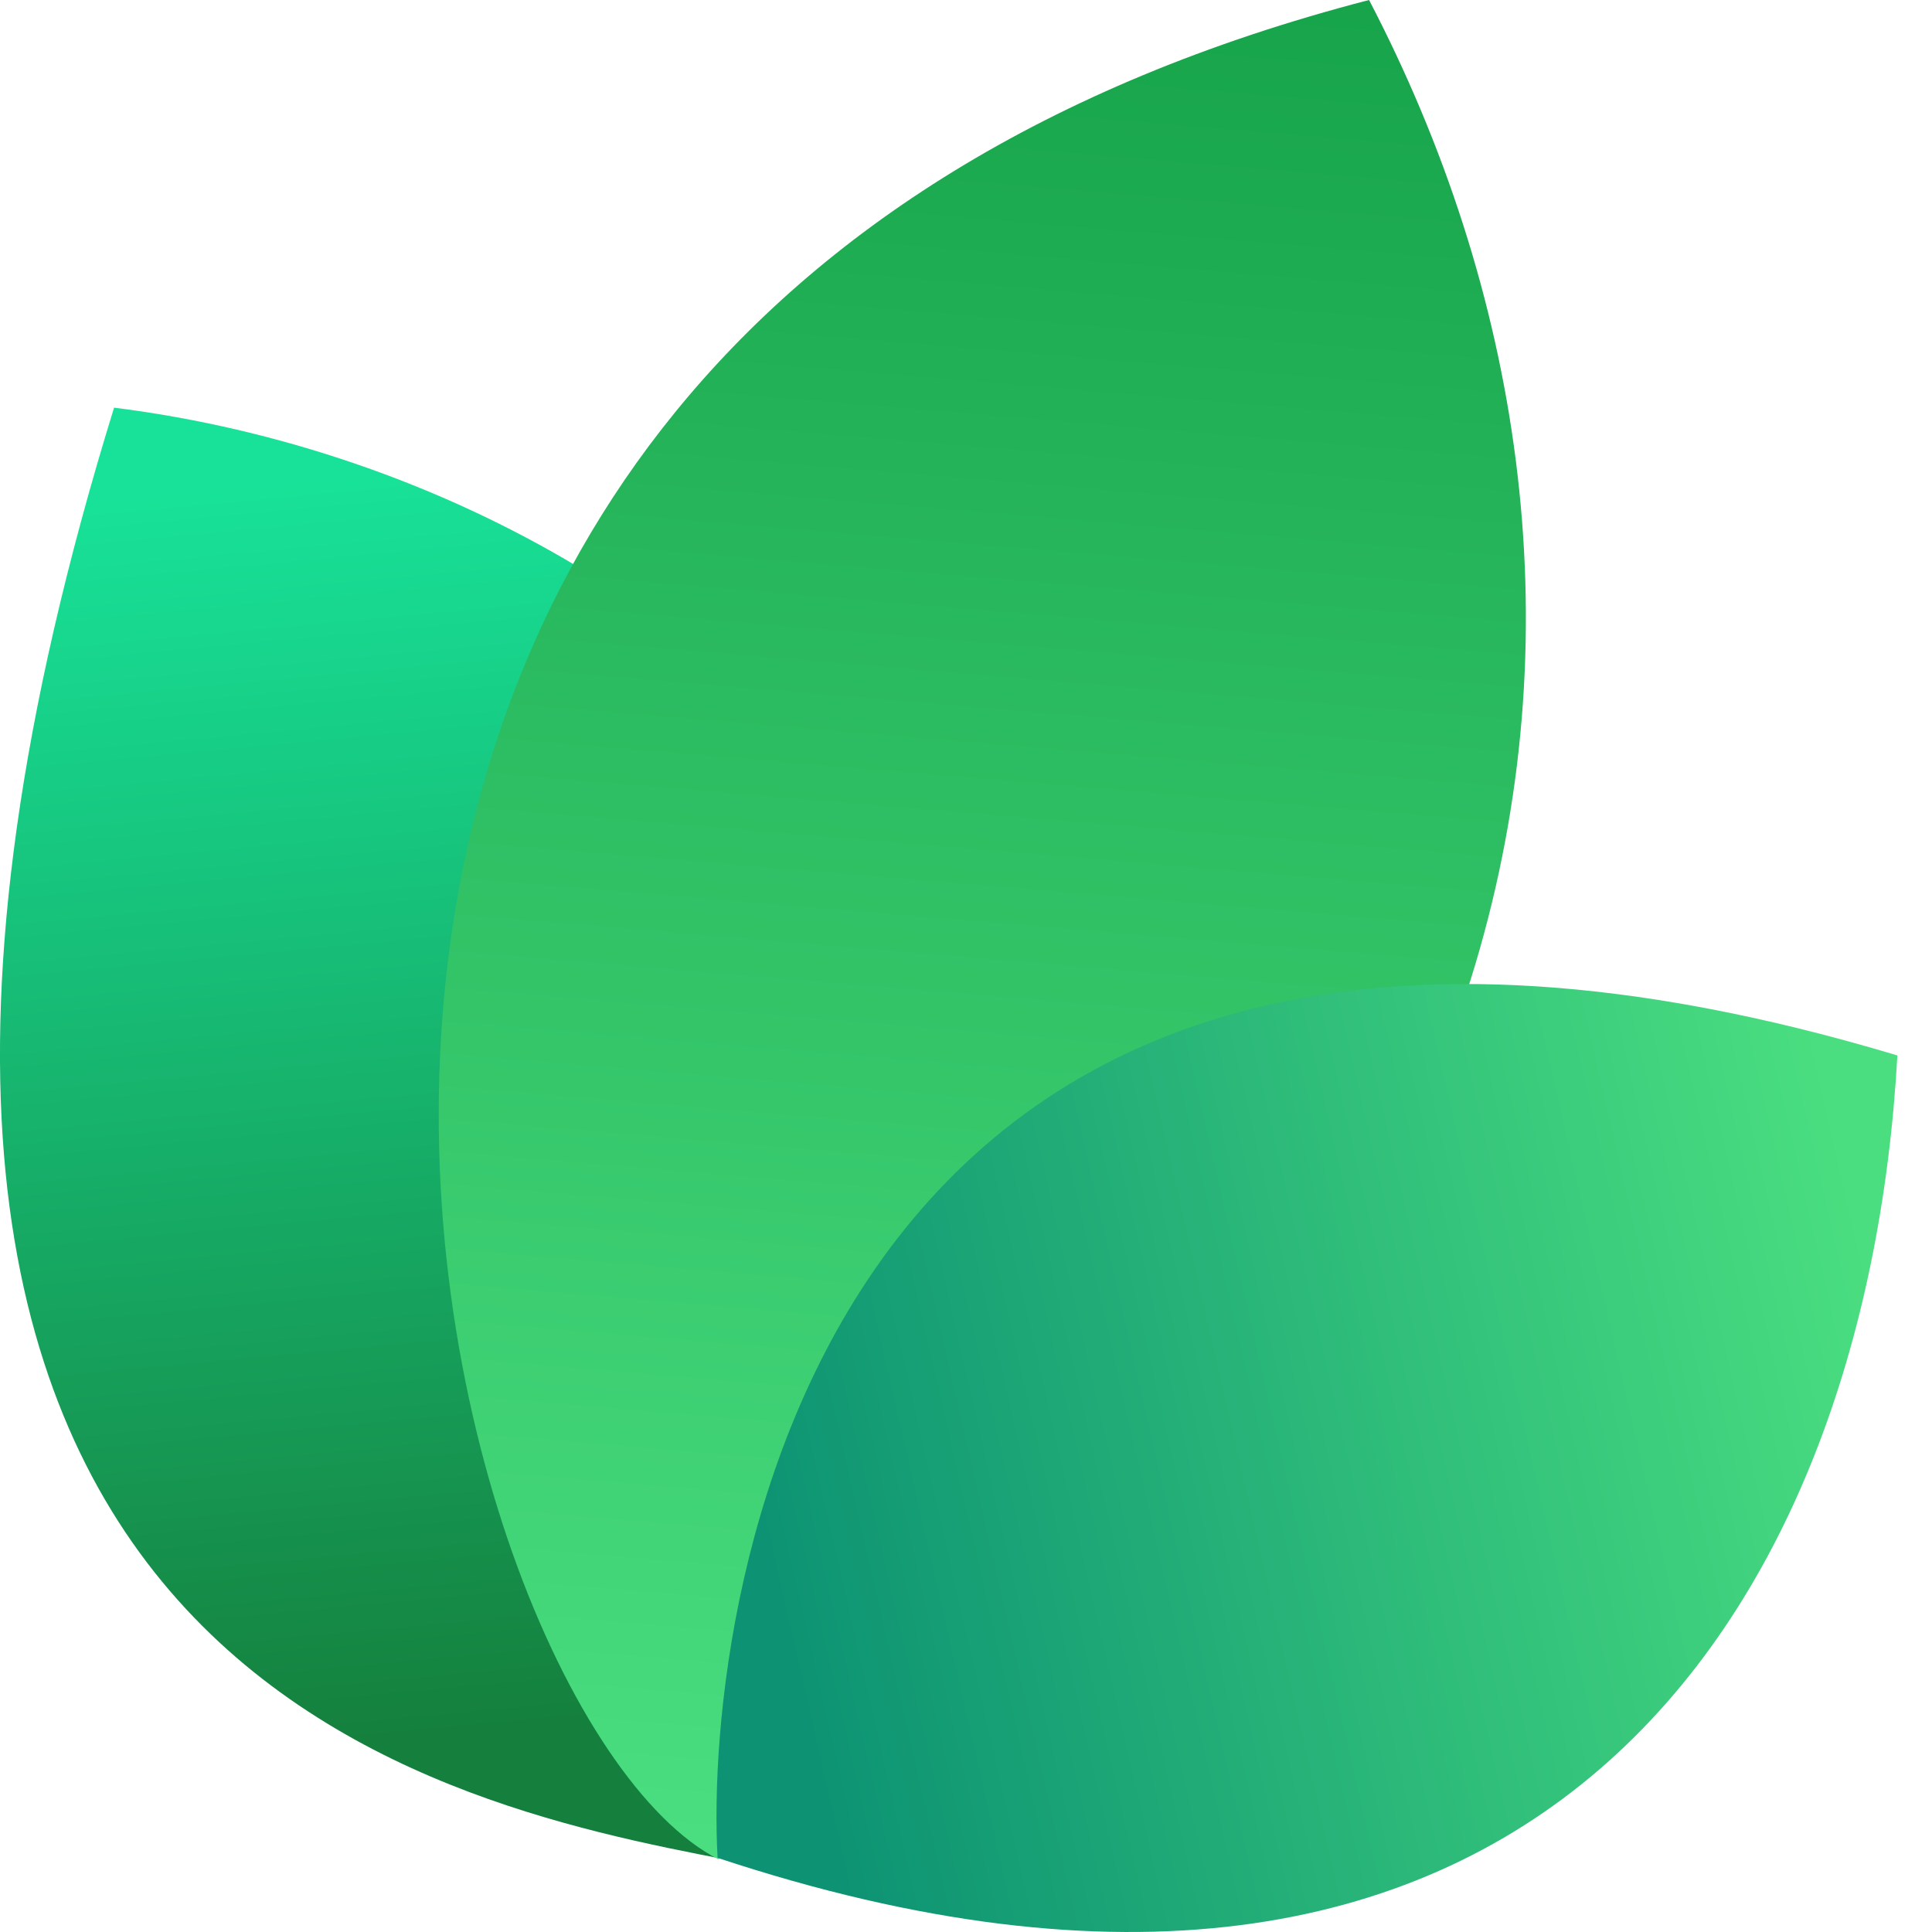
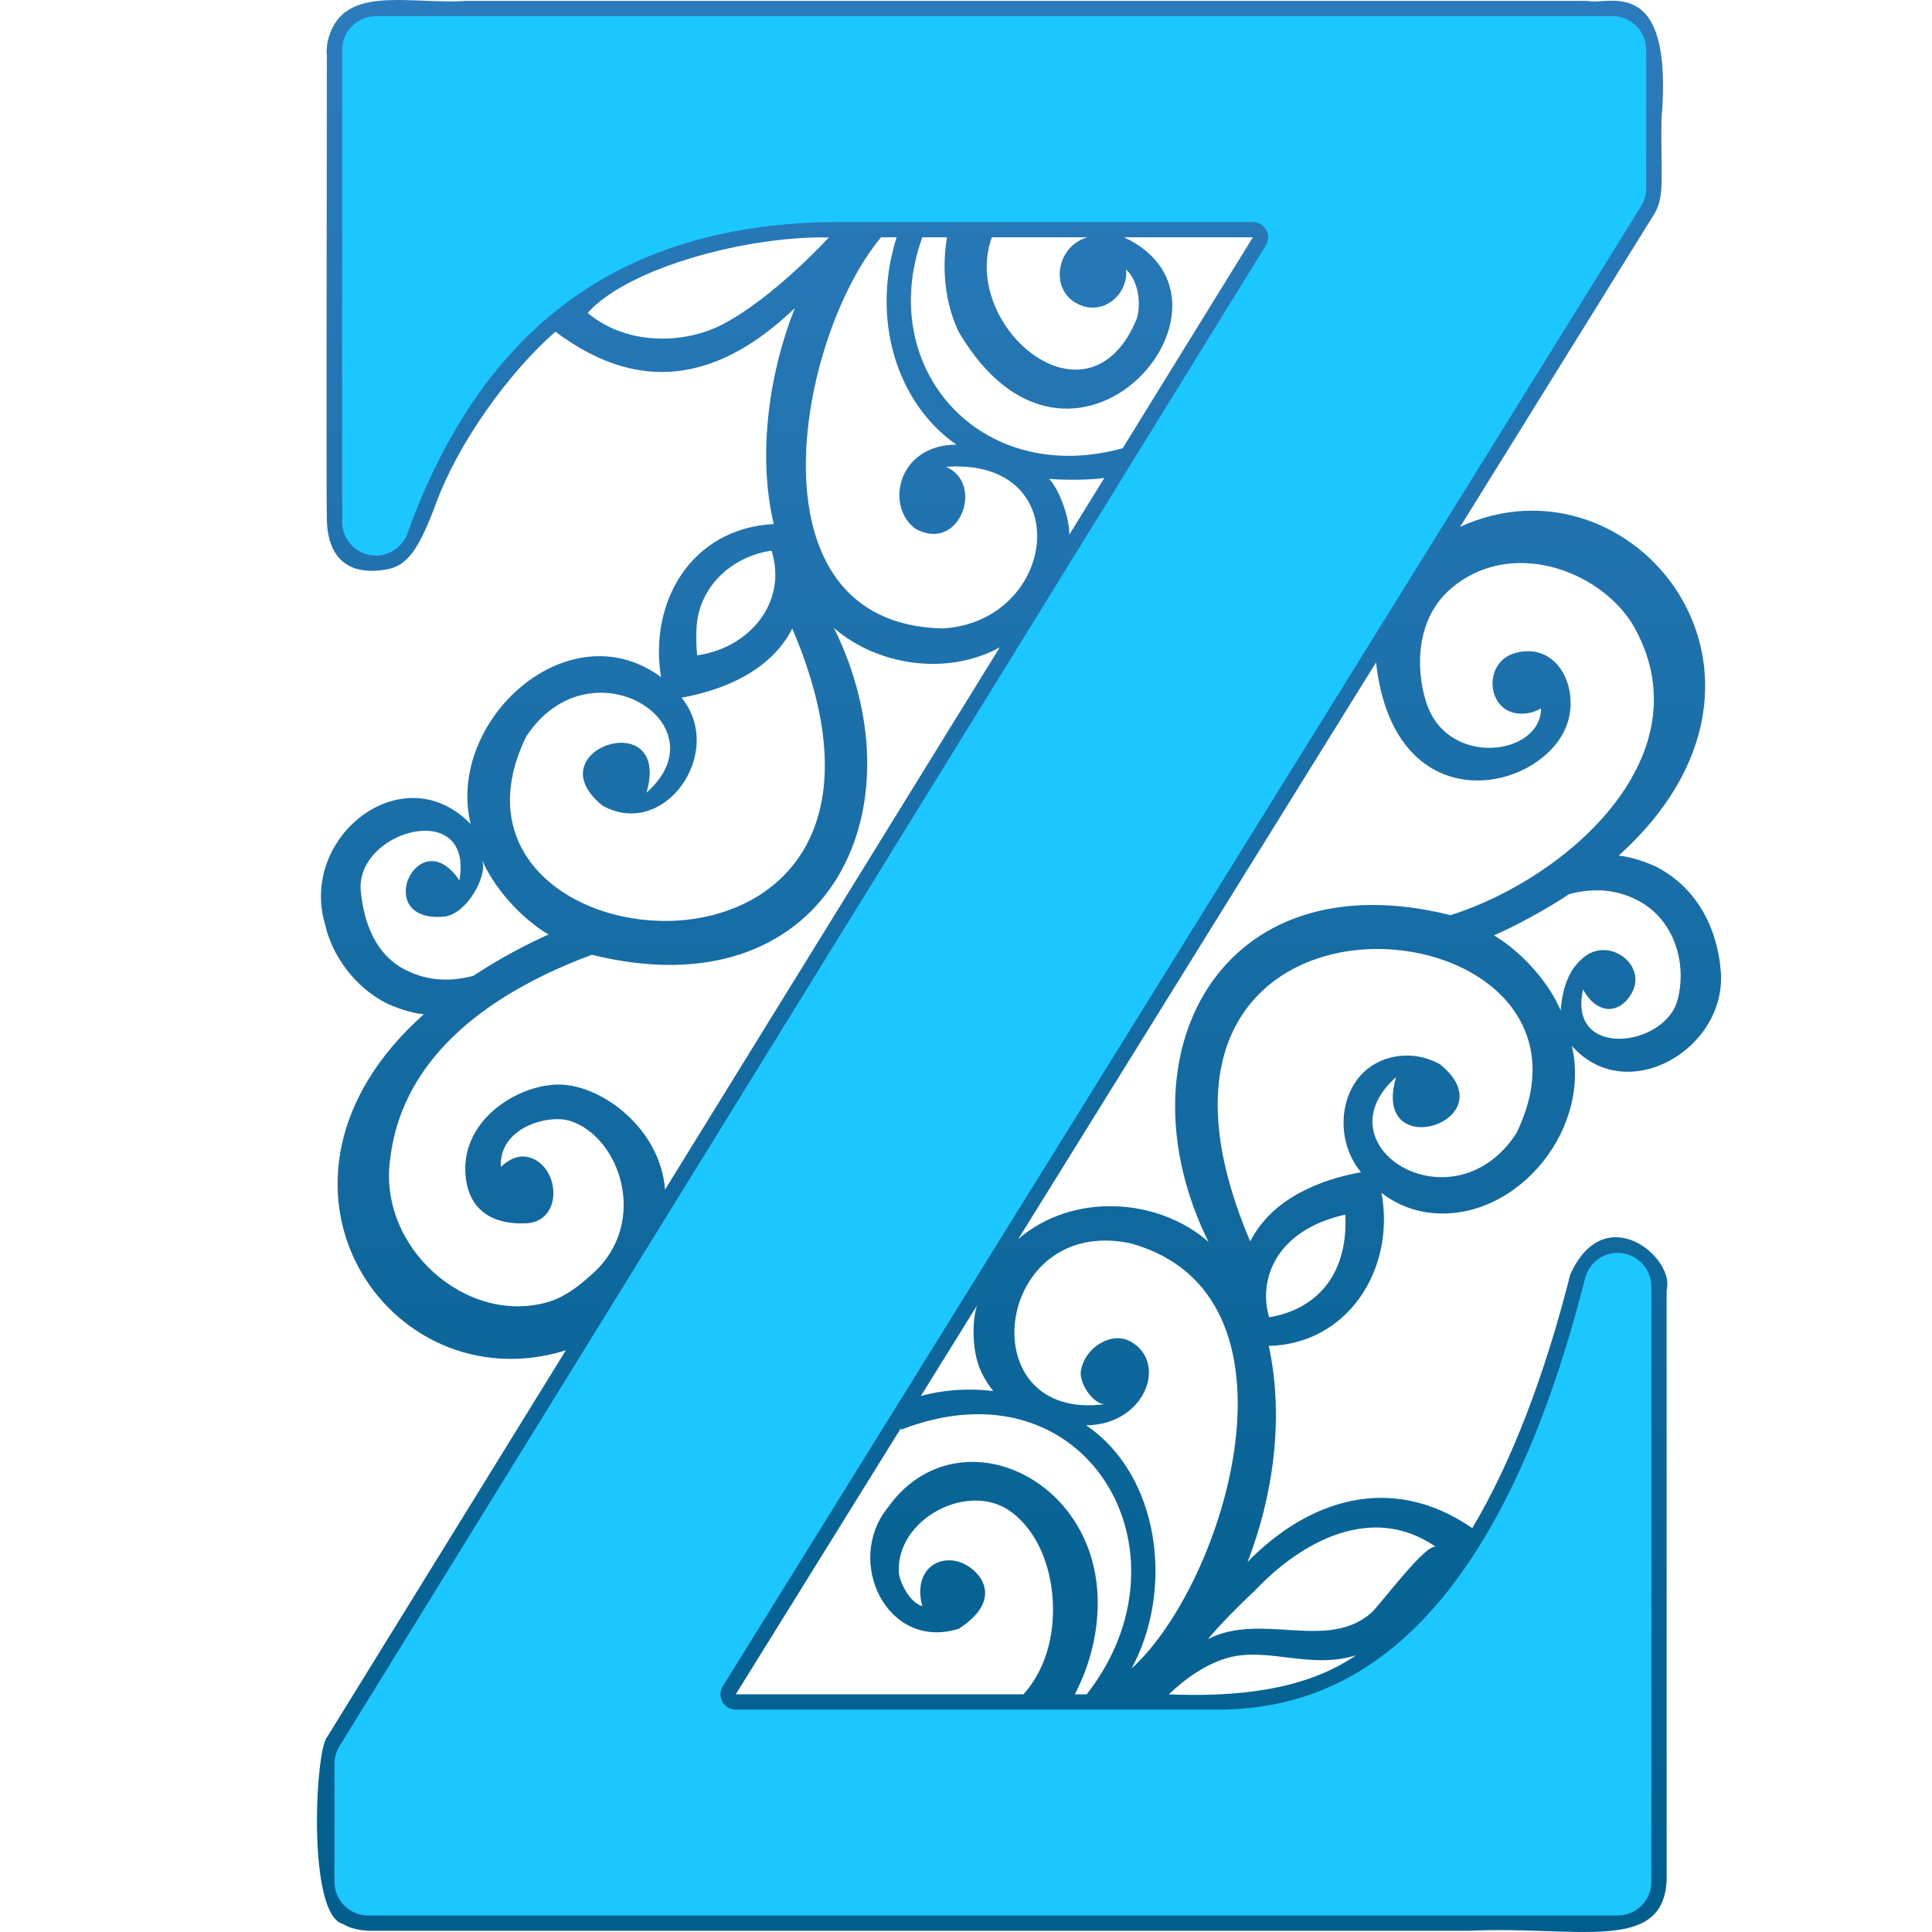
- <svg xmlns="http://www.w3.org/2000/svg" width="24" height="24" viewBox="0 0 24 24" fill="none">
-   <path d="M9.061 23.108C5.268 22.377 -3.391 20.627 1.417 5.064C9.634 6.099 16.973 14.064 9.061 23.108Z" fill="url(#paint0_linear_17557_2021)" />
-   <path d="M8.919 23.094C5.276 21.222 0.784 4.209 17.007 0C20.757 7.193 19.621 16.545 8.919 23.094Z" fill="url(#paint1_linear_17557_2021)" />
-   <path d="M8.914 23.079C8.735 19.882 10.159 9.085 23.57 13.111C23.181 20.123 18.984 26.418 8.914 23.079Z" fill="url(#paint2_linear_17557_2021)" />
+ <svg xmlns="http://www.w3.org/2000/svg" width="512" height="512" viewBox="0 0 512 512" fill="none">
+   <path d="M456.019 257.313C455.052 245.592 449.447 234.978 438.622 229.554C436.626 228.668 432.796 227.143 428.974 226.744C481.93 179.02 432.545 118.651 386.954 139.616C386.936 139.642 436.568 59.657 438.318 56.834C441.353 51.978 440.059 46.277 440.313 31.563C443.645 -7.613 425.838 1.612 420.643 0.235C382.369 0.236 191.243 0.236 123.419 0.236C107.953 1.255 90.029 -4.593 86.744 11.444C86.294 15.38 86.759 13.023 86.626 15.93C86.626 33.837 86.431 133.678 86.626 138.167C87.124 149.649 94.054 151.981 101.138 151.113C106.901 150.406 110.174 147.982 115.57 133.334C121.427 117.438 134.626 98.925 147.192 87.893C171.533 106.199 192.605 98.916 210.658 81.631C203.902 98.468 200.667 120.371 205.046 138.869C183.086 140.056 171.931 159.567 175.184 179.441C150.607 161.34 118.121 191.018 124.728 218.395C106.967 199.986 79.22 221.584 86.142 244.956C88.05 253.398 94.096 261.702 102.666 265.997C104.662 266.882 108.491 268.408 112.314 268.806C62.535 313.057 102.828 372.515 149.956 357.848C149.975 357.829 90.034 454.916 86.666 460.382C83.507 463.945 81.365 507.81 91.008 509.906C93.687 511.742 98.724 511.688 97.653 511.677C102.756 511.675 302.694 511.678 389.364 511.677C417.742 510.314 440.836 517.831 441.672 498.227C441.672 489.102 441.672 353.854 441.672 341.804C443.979 333.352 425.266 317.466 416.13 337.776C409.41 364.454 400.412 387.877 390.167 404.966C368.465 390.015 346.498 397.675 330.63 413.918C337.322 396.608 340.388 375.966 336.242 356.681C357.065 356.228 369.875 336.406 366.104 316.114C370.54 319.594 375.141 320.766 377.211 321.136C400.261 325.261 421.937 300.552 416.559 277.155C430.987 293.561 457.725 278.053 456.019 257.313ZM432.532 165.237C452.736 199.55 415.812 232.566 384.427 242.53C322.743 227.15 296.086 280.3 320.271 329.117C306.891 317.36 284.215 315.931 269.83 328.386L364.662 175.544C369.623 219.409 409.91 209.731 415.503 191.27C418.394 181.723 412.434 169.995 401.497 173.075C393.568 175.308 393.831 186.603 400.665 188.747C403.379 189.599 406.308 188.971 408.399 187.716C408.399 200.266 383.509 203.612 377.948 186.093C375.099 177.115 375.249 164.068 384.345 156.133C399.92 142.545 423.377 150.753 432.532 165.237ZM299.868 442.18C311.233 421.232 307.388 390.935 287.823 377.722C303.399 377.636 309.603 361.158 299.67 355.547C294.633 352.701 287.59 356.97 286.457 363.205C285.829 366.656 290.048 372.626 293.141 372.066C256.651 377.323 263.228 321.894 299.532 329.477C348.492 342.872 324.608 419.799 299.868 442.18ZM325.307 439.36C335.939 436.354 347.266 442.502 359.359 438.66C345.427 448.29 326.484 449.715 309.733 449.021C314.359 444.641 319.568 441.029 325.307 439.36ZM287.326 407.786C277.446 386.168 249.697 379.192 235.264 399.553C223.718 413.795 235.136 437.622 254.086 431.629C264.005 425.275 261.814 418.672 256.89 415.255C250.487 410.814 241.591 414.972 244.415 425.639C240.964 424.698 238.336 419.067 238.204 416.728C237.398 402.421 256.972 392.201 268.224 400.844C278.221 408.524 280.815 424.234 277.988 435.844C276.807 440.697 274.576 445.305 271.21 449.021H194.98L238.705 378.55L238.865 378.855C287.814 359.876 317.616 411.184 287.978 449.021H284.82C291.004 437.262 293.535 421.28 287.326 407.786ZM260.227 363.947C261.041 365.643 262.064 367.209 263.231 368.64C256.636 367.84 250.089 368.283 244.045 369.945L258.902 345.999C257.563 350.184 257.469 358.496 260.227 363.947ZM191.706 85.854C181.526 91.219 166.188 91.711 155.73 82.926C166.816 70.585 199.027 62.428 219.637 62.936C218.633 64.087 204.633 79.043 191.706 85.854ZM235.119 83.921C236.208 98.121 243.012 110.609 253.466 117.83C237.87 117.88 234.538 134.109 242.549 140.092C254.289 146.701 261.049 128.079 250.689 123.713C285.55 121.259 280.429 164.67 249.855 166.547C197.014 165.401 211.371 89.323 233.484 62.89H237.605C235.46 69.76 234.576 76.844 235.119 83.921ZM253.962 87.764C283.968 139.137 334.43 79.981 297.895 62.89H332.022L297.521 118.784C259.904 129.197 231.899 97.64 244.416 62.89H250.961C249.599 71.072 250.339 79.872 253.962 87.764ZM287.992 81.376C294.13 82.461 299.025 76.948 298.411 71.419C301.394 74.097 302.559 79.681 301.3 84.355C288.55 115.592 254.298 86.441 262.838 62.89H288.203C279.106 65.391 277.768 79.094 287.992 81.376ZM292.67 126.643L283.376 141.7C283.398 137.073 280.809 129.936 278.042 126.891C280.207 127.155 288.496 127.347 292.67 126.643ZM184.566 166.917C184.834 156.1 193.368 147.552 204.466 145.924C208.821 159.796 198.414 171.767 184.767 173.669C184.514 171.388 184.415 169.123 184.566 166.917ZM139.445 195.197C156.22 169.542 192.004 191.798 171.323 210.079C178.143 186.617 141.384 198.575 159.602 213.449C175.96 222.747 192.423 199.41 180.618 184.889C191.177 183.006 204.115 178.066 209.966 166.573C254.814 271.629 108.653 258.263 139.445 195.197ZM107.31 256.96C99.428 252.917 96.44 244.445 95.612 236.228C93.985 220.094 125.619 211.346 121.751 233.319C110.922 217.182 98.16 244.559 117.624 242.918C123.623 242.412 129.454 231.975 127.706 227.761C130.7 234.979 137.834 243.183 145.374 247.663C139.774 250.115 132.023 254.231 125.44 258.608C119.714 260.096 113.643 260.209 107.31 256.96ZM145.601 344.936C123.72 351.618 99.883 330.433 103.437 306.883C106.848 278.791 131.745 262.338 156.861 253.019C218.594 268.377 245.064 215.327 221.017 166.433C232.384 176.29 250.772 179.28 264.939 171.569C264.939 171.569 176.309 315.156 176.244 315.26C175.078 300.142 161.547 289.155 150.606 287.592C139.625 286.023 122.91 295.388 123.31 310.181C123.624 321.79 132.001 324.654 139.675 324.167C148.721 323.593 148.597 310.585 141.44 307.153C138.152 305.576 135.128 306.986 132.74 309.24C132.095 298.887 145.26 295.127 151.225 297.092C164.348 301.416 172.103 324.031 157.041 337.542C153.507 340.711 150.181 343.44 145.601 344.936ZM332.577 421.494C344.767 408.614 363.584 398.114 380.631 410.01C378.269 408.38 365.743 425.314 363.485 427.334C351.868 437.728 334.218 427.107 320.124 434.385C323.163 430.671 327.973 425.825 332.577 421.494ZM336.342 349.086C333.518 339.987 337.283 326.183 356.521 321.881C357.363 338.732 347.951 347.204 336.342 349.086ZM401.843 300.354C385.068 326.009 349.284 303.751 369.965 285.472C363.146 308.934 399.905 296.973 381.685 282.101C374.183 277.837 365.31 279.615 360.501 285.083C354.825 291.535 354.28 302.802 360.671 310.662C350.111 312.546 337.174 317.484 331.322 328.979C286.474 223.921 432.635 237.287 401.843 300.354ZM444.572 264.997C441.256 277.584 415.29 280.764 419.537 262.232C423.04 268.663 428.897 269.081 432.281 263.433C436.751 255.97 426.805 248.374 420.112 253.394C416.295 256.256 414.177 260.663 413.582 267.789C410.588 260.57 403.454 252.367 395.913 247.886C401.513 245.435 409.265 241.319 415.848 236.942C421.574 235.454 427.645 235.341 433.978 238.589C443.554 243.502 447.189 255.063 444.572 264.997Z" fill="url(#paint0_linear_34_102)" />
+   <path d="M428.704 507.625C433.62 507.625 437.62 503.626 437.62 498.709V340.953C437.62 336.464 434.26 332.66 429.806 332.106C425.23 331.525 421.153 334.451 420.061 338.768C410.258 377.547 396.84 406.847 380.181 425.856C364.128 444.172 345.302 453.074 322.627 453.074H194.981C193.51 453.074 192.154 452.278 191.439 450.993C190.724 449.707 190.762 448.135 191.537 446.885L434.92 54.622C435.797 53.212 436.26 51.587 436.26 49.923V13.204C436.26 8.287 432.26 4.288 427.344 4.288H99.594C94.678 4.288 90.678 8.287 90.678 13.204V138.319C90.678 142.66 93.781 146.353 98.056 147.102C98.563 147.19 99.084 147.236 99.602 147.236C103.34 147.236 106.706 144.871 107.978 141.352C128.052 85.829 165.568 58.838 222.67 58.838H332.022C333.49 58.838 334.845 59.633 335.56 60.917C336.277 62.199 336.242 63.77 335.47 65.02L89.969 462.748C89.099 464.155 88.64 465.775 88.64 467.429V498.709C88.64 503.626 92.64 507.625 97.556 507.625H428.704V507.625Z" fill="#1CC6FF" />
  <defs>
-     <linearGradient id="paint0_linear_17557_2021" x1="3.776" y1="5.916" x2="5.232" y2="21.559" gradientUnits="userSpaceOnUse">
-       <stop stop-color="#18E299" />
-       <stop offset="1" stop-color="#15803D" />
-     </linearGradient>
-     <linearGradient id="paint1_linear_17557_2021" x1="12.171" y1="-0.718" x2="10.19" y2="22.983" gradientUnits="userSpaceOnUse">
-       <stop stop-color="#16A34A" />
-       <stop offset="1" stop-color="#4ADE80" />
-     </linearGradient>
-     <linearGradient id="paint2_linear_17557_2021" x1="23.133" y1="15.353" x2="9.338" y2="18.52" gradientUnits="userSpaceOnUse">
-       <stop stop-color="#4ADE80" />
-       <stop offset="1" stop-color="#0D9373" />
+     <linearGradient id="paint0_linear_34_102" x1="270.048" y1="0" x2="270.048" y2="512" gradientUnits="userSpaceOnUse">
+       <stop stop-color="#2C7BBC" />
+       <stop offset="1" stop-color="#005E8C" />
    </linearGradient>
  </defs>
</svg>
